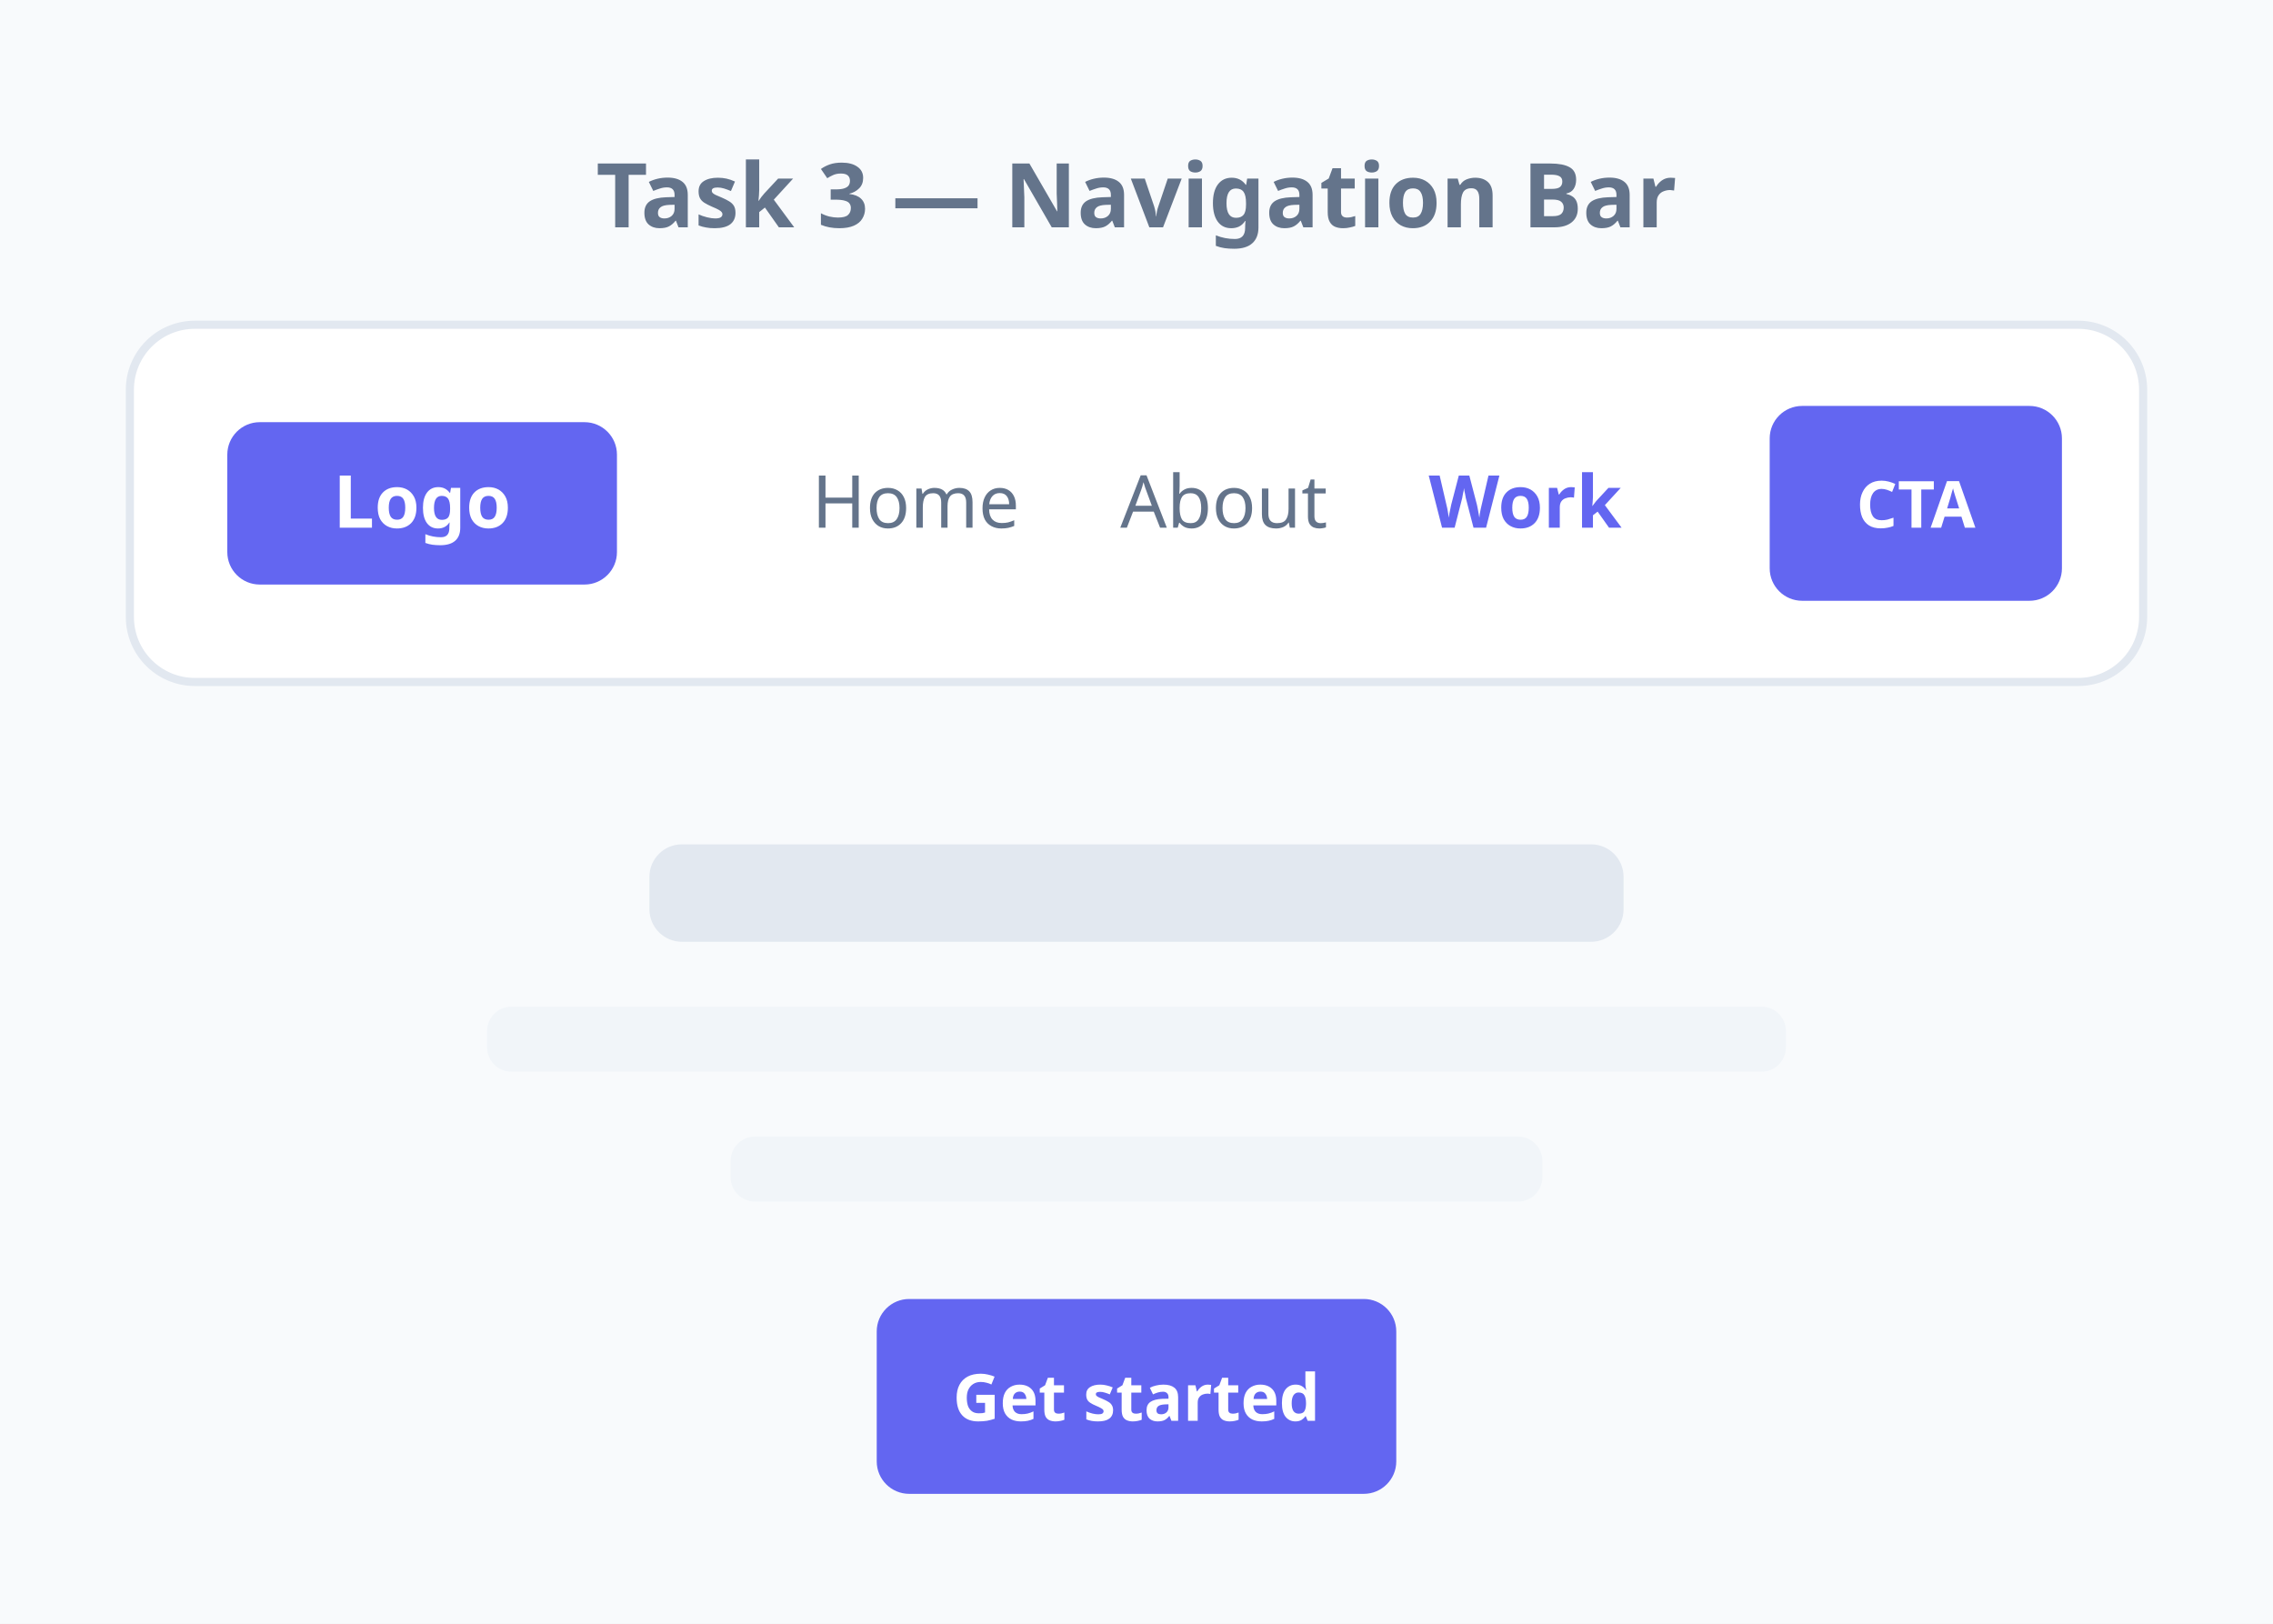
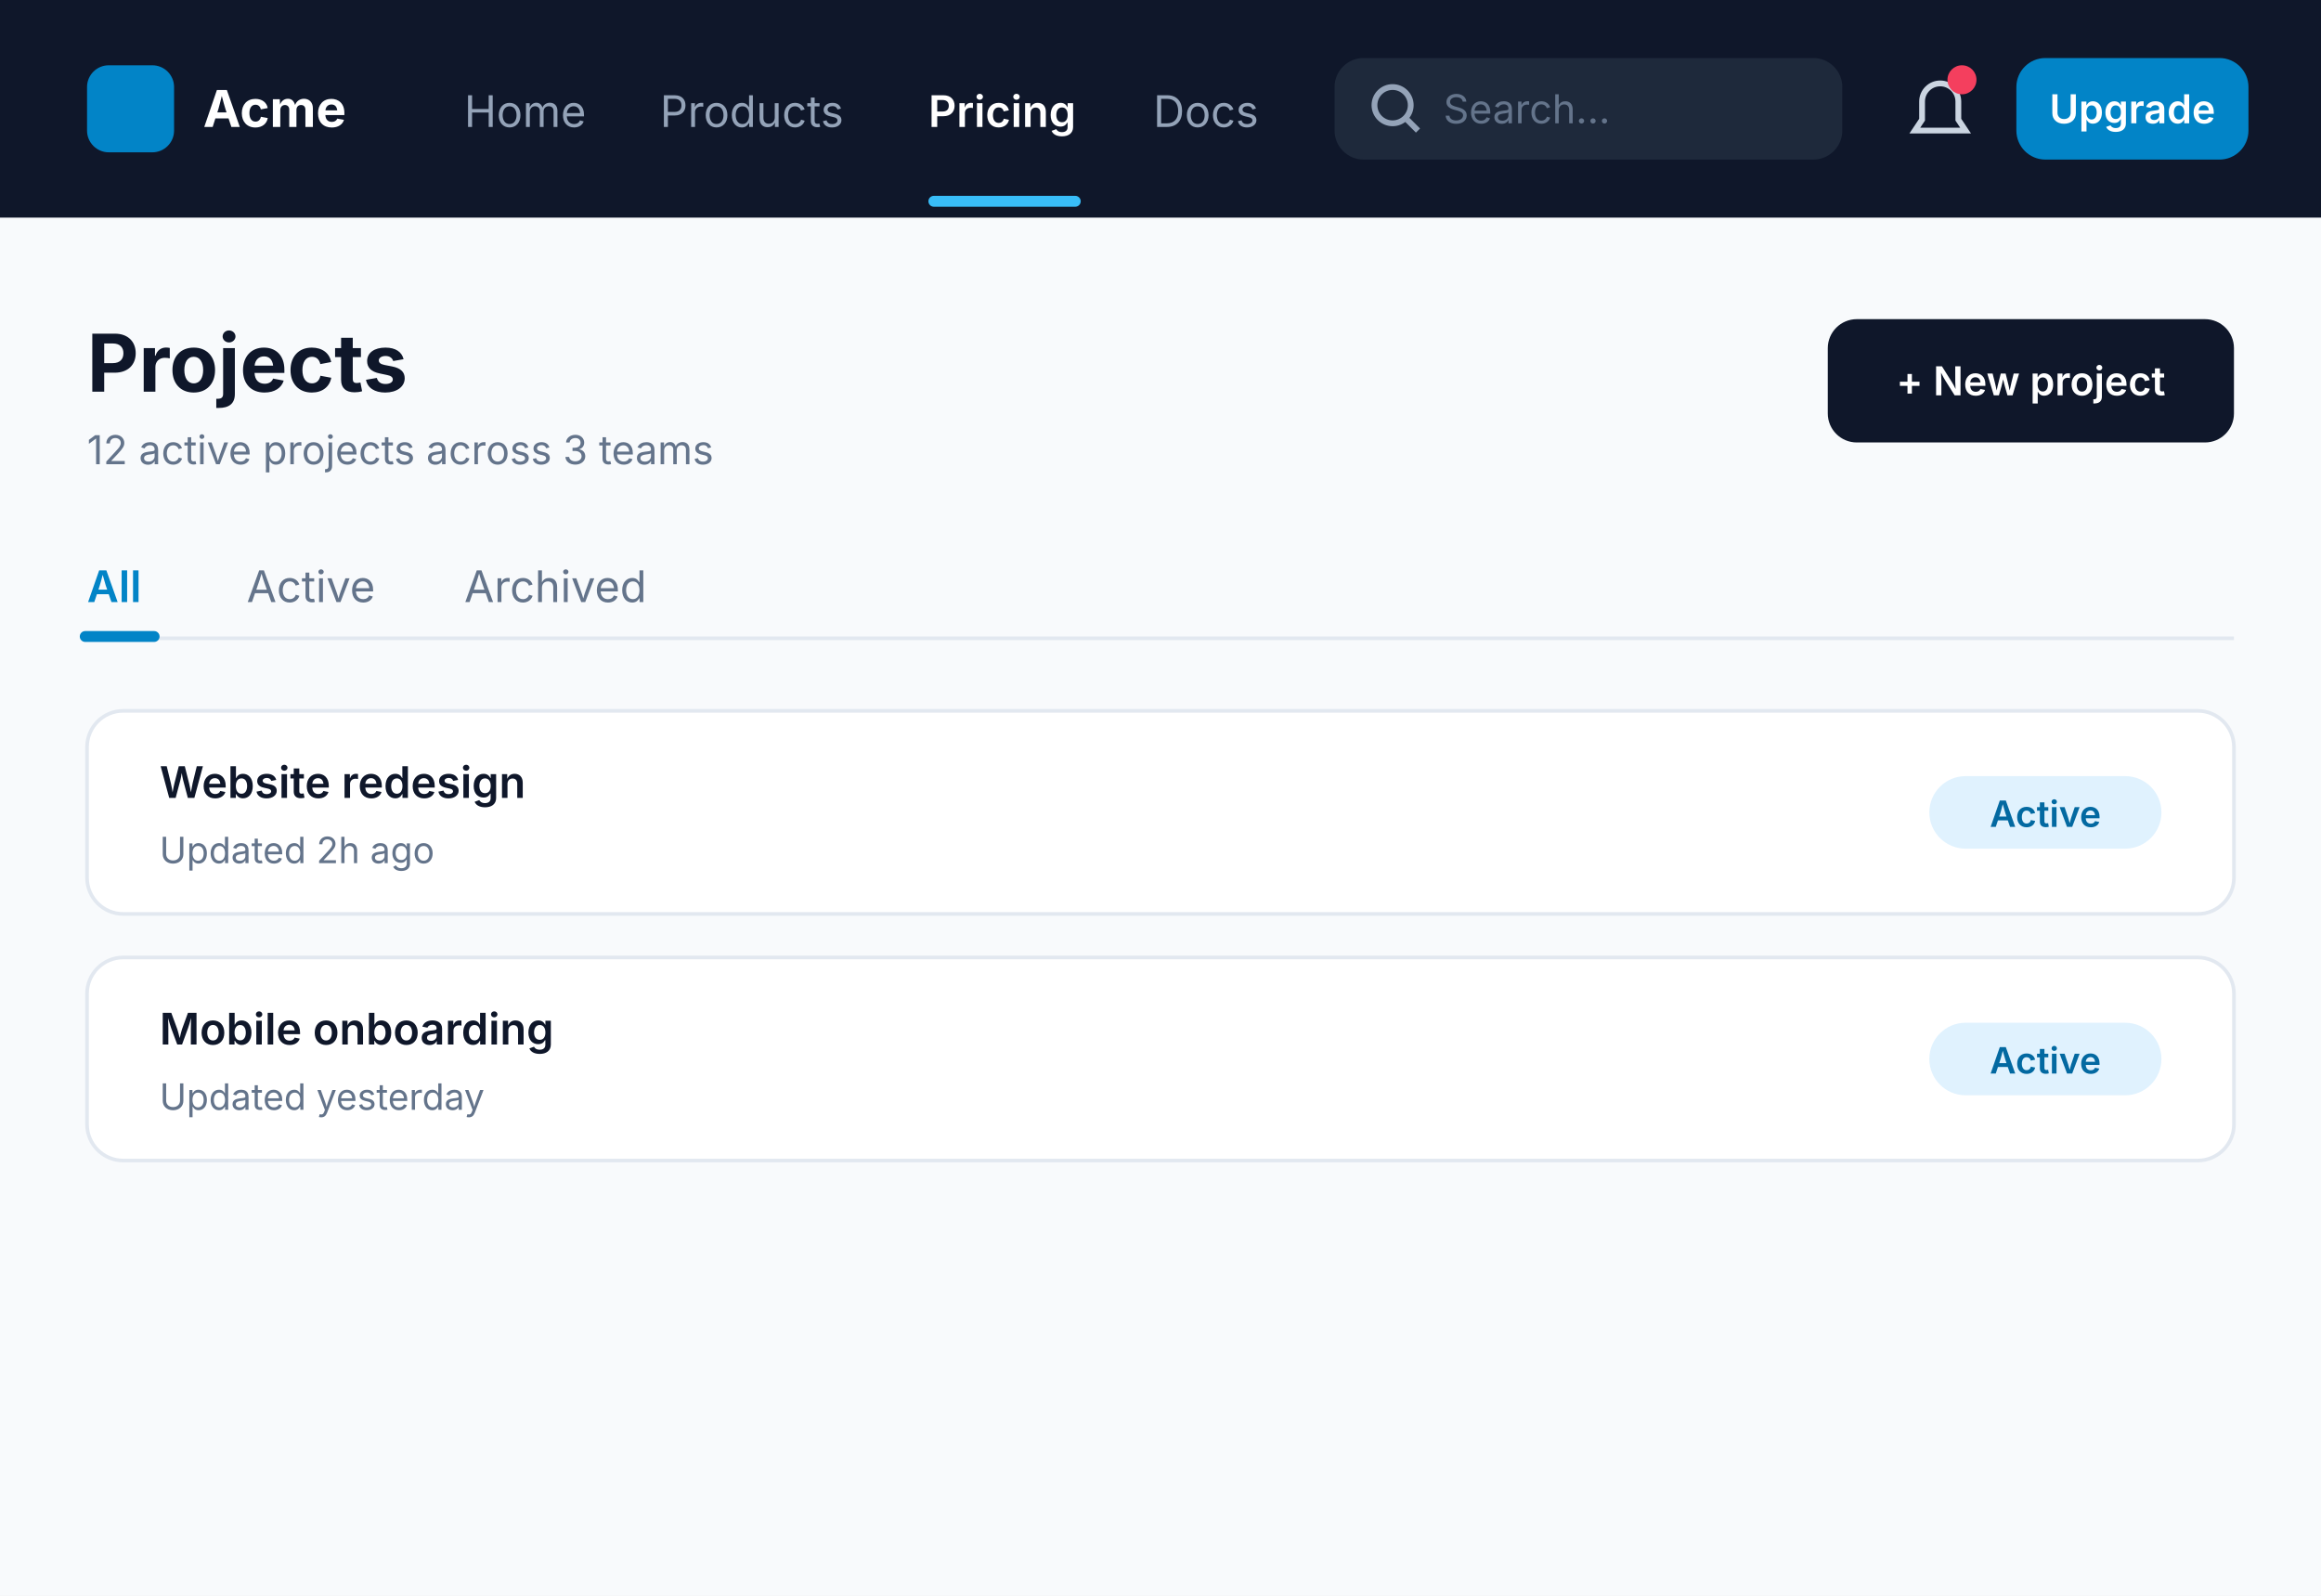
- <svg xmlns="http://www.w3.org/2000/svg" width="280" height="200" viewBox="0 0 280 200">
-   <rect width="280" height="200" fill="#f8fafc" />
-   <text x="140" y="28" font-family="sans-serif" font-size="11" font-weight="600" fill="#64748b" text-anchor="middle">Task 3 — Navigation Bar</text>
-   <rect x="16" y="40" width="248" height="44" rx="8" fill="white" stroke="#e2e8f0" stroke-width="1" />
-   <rect x="28" y="52" width="48" height="20" rx="4" fill="#6366f1" />
-   <text x="52" y="65" font-family="sans-serif" font-size="9" font-weight="700" fill="white" text-anchor="middle">Logo</text>
-   <text x="100" y="65" font-family="sans-serif" font-size="9" fill="#64748b">Home</text>
-   <text x="138" y="65" font-family="sans-serif" font-size="9" fill="#64748b">About</text>
-   <text x="176" y="65" font-family="sans-serif" font-size="9" fill="#6366f1" font-weight="600">Work</text>
-   <rect x="218" y="50" width="36" height="24" rx="4" fill="#6366f1" />
-   <text x="236" y="65" font-family="sans-serif" font-size="8" font-weight="600" fill="white" text-anchor="middle">CTA</text>
-   <rect x="80" y="104" width="120" height="12" rx="4" fill="#e2e8f0" />
-   <rect x="60" y="124" width="160" height="8" rx="3" fill="#f1f5f9" />
-   <rect x="90" y="140" width="100" height="8" rx="3" fill="#f1f5f9" />
-   <rect x="108" y="160" width="64" height="24" rx="4" fill="#6366f1" />
-   <text x="140" y="175" font-family="sans-serif" font-size="8" font-weight="600" fill="white" text-anchor="middle">Get started</text>
+ <svg xmlns="http://www.w3.org/2000/svg" width="640" height="440" viewBox="0 0 640 440" font-family="Inter, ui-sans-serif, system-ui, -apple-system, Segoe UI, sans-serif">
+   <rect width="640" height="440" fill="#f8fafc" />
+   <rect x="0" y="0" width="640" height="60" fill="#0f172a" />
+   <rect x="24" y="18" width="24" height="24" rx="6" fill="#0284c7" />
+   <text x="56" y="35" font-size="14" font-weight="700" fill="#ffffff">Acme</text>
+   <g font-size="12" fill="#94a3b8">
+     <text x="128" y="35">Home</text>
+     <text x="182" y="35">Products</text>
+     <text x="256" y="35" fill="#ffffff" font-weight="600">Pricing</text>
+     <text x="318" y="35">Docs</text>
+   </g>
+   <rect x="256" y="54" width="42" height="3" rx="1.5" fill="#38bdf8" />
+   <rect x="368" y="16" width="140" height="28" rx="8" fill="#1e293b" />
+   <circle cx="384" cy="29" r="5" fill="none" stroke="#94a3b8" stroke-width="1.6" />
+   <line x1="388" y1="33" x2="391" y2="36" stroke="#94a3b8" stroke-width="1.6" />
+   <text x="398" y="34" font-size="11" fill="#64748b">Search…</text>
+   <path d="M528 36 h14 l-2 -3 v-5 a5 5 0 0 0 -10 0 v5 z" fill="none" stroke="#cbd5e1" stroke-width="1.6" />
+   <circle cx="541" cy="22" r="4" fill="#f43f5e" />
+   <rect x="556" y="16" width="64" height="28" rx="8" fill="#0284c7" />
+   <text x="588" y="34" font-size="11" font-weight="600" fill="#ffffff" text-anchor="middle">Upgrade</text>
+   <text x="24" y="108" font-size="22" font-weight="700" fill="#0f172a">Projects</text>
+   <text x="24" y="128" font-size="11" fill="#64748b">12 active projects across 3 teams</text>
+   <rect x="504" y="88" width="112" height="34" rx="8" fill="#0f172a" />
+   <text x="560" y="109" font-size="11" font-weight="600" fill="#ffffff" text-anchor="middle">+ New project</text>
+   <line x1="24" y1="176" x2="616" y2="176" stroke="#e2e8f0" />
+   <text x="24" y="166" font-size="12" font-weight="600" fill="#0284c7">All</text>
+   <rect x="22" y="174" width="22" height="3" rx="1.5" fill="#0284c7" />
+   <text x="68" y="166" font-size="12" fill="#64748b">Active</text>
+   <text x="128" y="166" font-size="12" fill="#64748b">Archived</text>
+   <g>
+     <rect x="24" y="196" width="592" height="56" rx="10" fill="#ffffff" stroke="#e2e8f0" />
+     <text x="44" y="220" font-size="12" font-weight="600" fill="#0f172a">Website redesign</text>
+     <text x="44" y="238" font-size="10" fill="#64748b">Updated 2h ago</text>
+     <rect x="532" y="214" width="64" height="20" rx="10" fill="#e0f2fe" />
+     <text x="564" y="228" font-size="10" font-weight="600" fill="#0369a1" text-anchor="middle">Active</text>
+   </g>
+   <g>
+     <rect x="24" y="264" width="592" height="56" rx="10" fill="#ffffff" stroke="#e2e8f0" />
+     <text x="44" y="288" font-size="12" font-weight="600" fill="#0f172a">Mobile onboarding</text>
+     <text x="44" y="306" font-size="10" fill="#64748b">Updated yesterday</text>
+     <rect x="532" y="282" width="64" height="20" rx="10" fill="#e0f2fe" />
+     <text x="564" y="296" font-size="10" font-weight="600" fill="#0369a1" text-anchor="middle">Active</text>
+   </g>
</svg>
